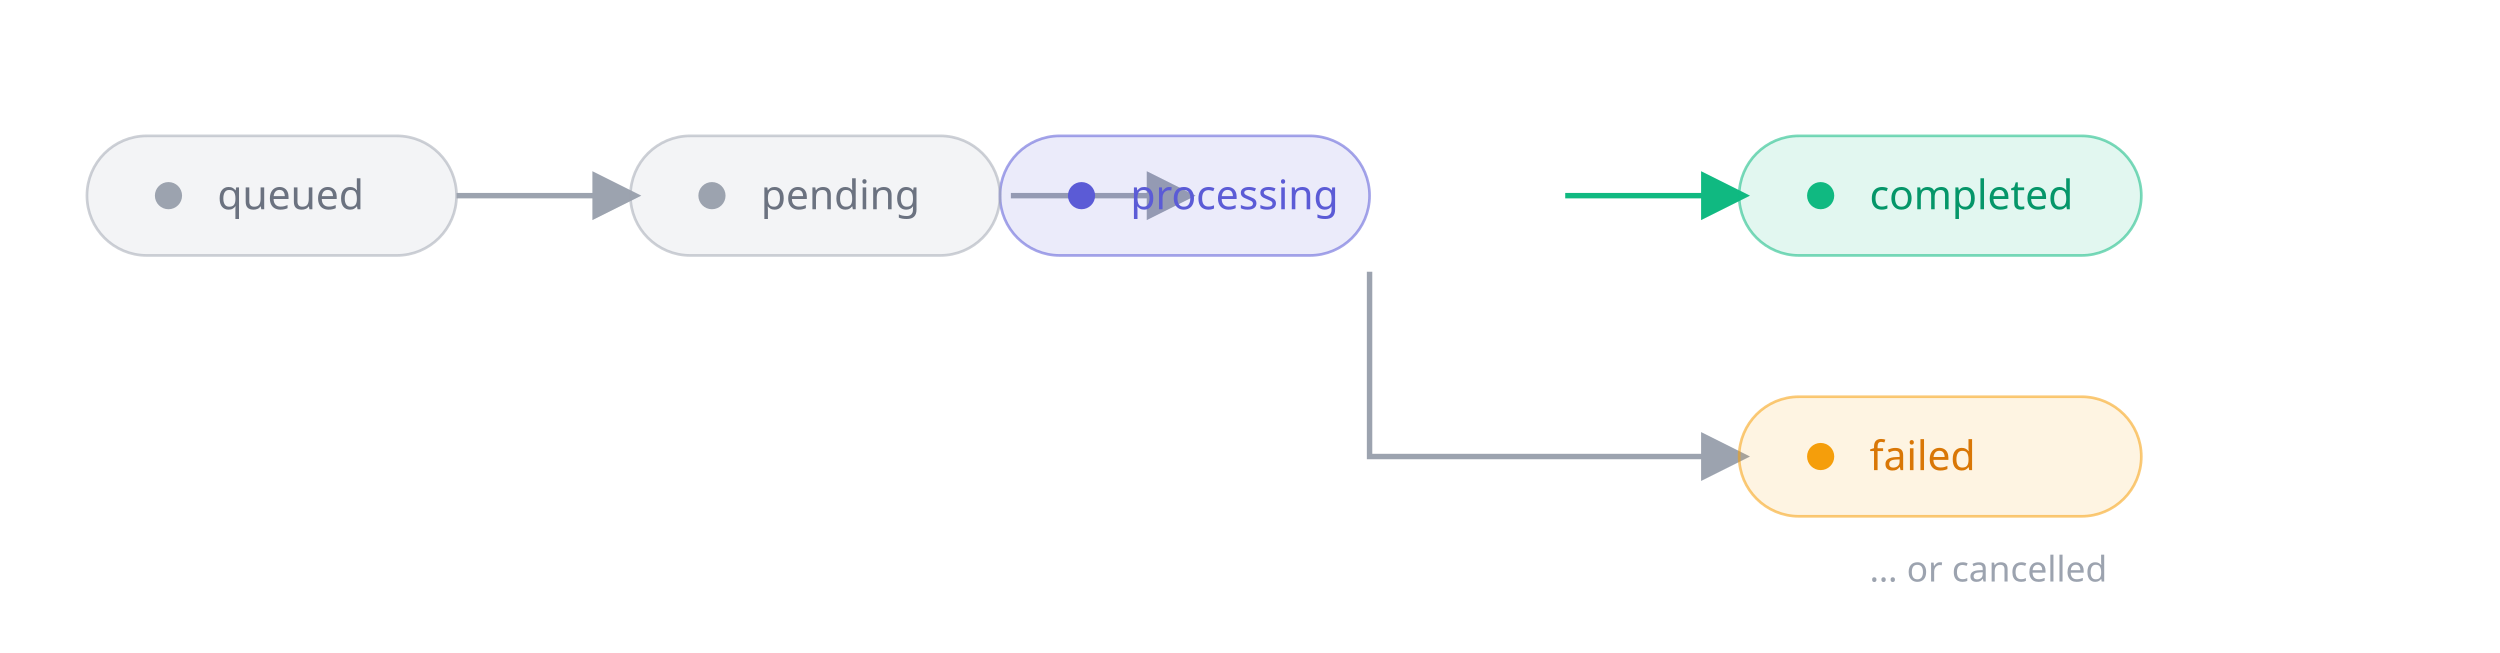
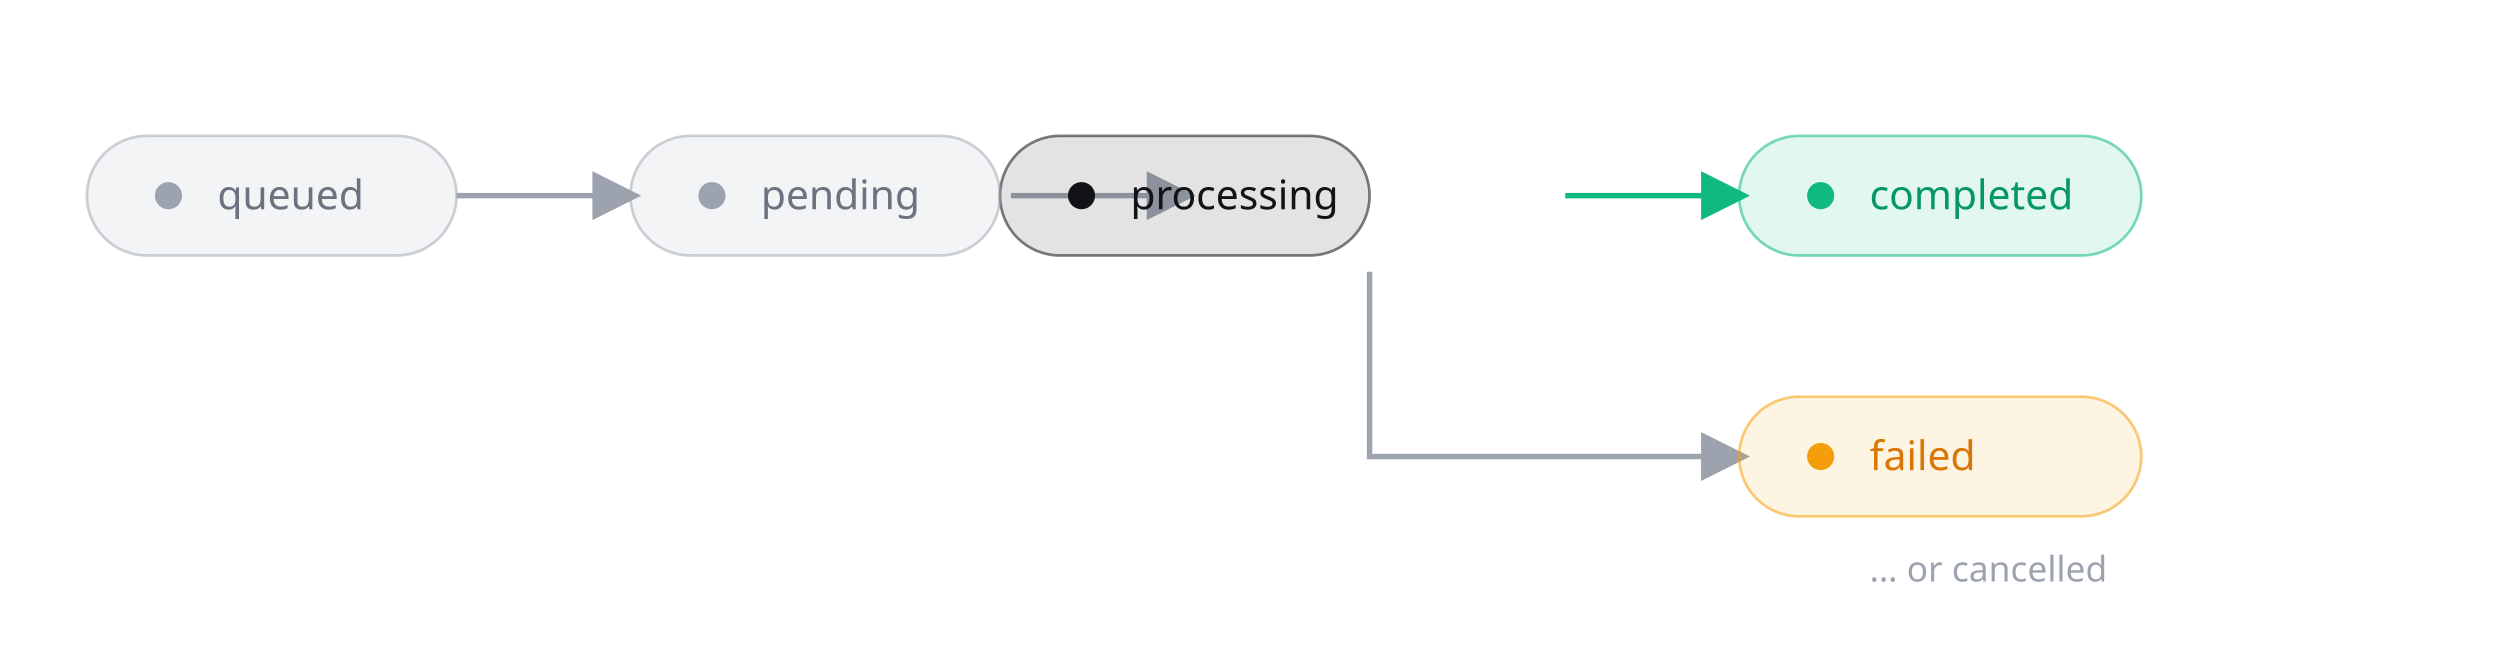
<svg xmlns="http://www.w3.org/2000/svg" width="920" height="240" viewBox="0 0 920 240" fill="none" font-family="Geist, system-ui, sans-serif">
  <defs>
    <marker id="arrow" markerWidth="9" markerHeight="9" refX="7" refY="4.5" orient="auto">
      <path d="M0 0 L9 4.5 L0 9 Z" fill="#9ca3af" />
    </marker>
    <marker id="arrowOk" markerWidth="9" markerHeight="9" refX="7" refY="4.5" orient="auto">
      <path d="M0 0 L9 4.5 L0 9 Z" fill="#10b981" />
    </marker>
  </defs>
  <line x1="168" y1="72" x2="232" y2="72" stroke="#9ca3af" stroke-width="2" marker-end="url(#arrow)" />
  <line x1="372" y1="72" x2="436" y2="72" stroke="#9ca3af" stroke-width="2" marker-end="url(#arrow)" />
  <line x1="576" y1="72" x2="640" y2="72" stroke="#10b981" stroke-width="2" marker-end="url(#arrowOk)" />
  <path d="M504 100 L504 168 L640 168" stroke="#9ca3af" stroke-width="2" fill="none" marker-end="url(#arrow)" />
  <path d="M504 168 L504 168" stroke="#9ca3af" stroke-width="2" />
  <rect x="32" y="50" width="136" height="44" rx="22" fill="#9ca3af" fill-opacity="0.12" stroke="#9ca3af" stroke-opacity="0.5" />
  <circle cx="62" cy="72" r="5" fill="#9ca3af" />
  <text x="80" y="77" font-size="15" font-weight="500" fill="#6b7280">queued</text>
-   <rect x="368" y="50" width="136" height="44" rx="22" fill="#5b5bd6" fill-opacity="0.12" stroke="#5b5bd6" stroke-opacity="0.55" />
-   <circle cx="398" cy="72" r="5" fill="#5b5bd6" />
-   <text x="416" y="77" font-size="15" font-weight="500" fill="#5b5bd6">processing</text>
+   <rect x="368" y="50" width="136" height="44" rx="22" fill="#111317" fill-opacity="0.12" stroke="#111317" stroke-opacity="0.55" />
+   <circle cx="398" cy="72" r="5" fill="#111317" />
+   <text x="416" y="77" font-size="15" font-weight="500" fill="#111317">processing</text>
  <rect x="232" y="50" width="136" height="44" rx="22" fill="#9ca3af" fill-opacity="0.12" stroke="#9ca3af" stroke-opacity="0.5" />
  <circle cx="262" cy="72" r="5" fill="#9ca3af" />
  <text x="280" y="77" font-size="15" font-weight="500" fill="#6b7280">pending</text>
  <rect x="640" y="50" width="148" height="44" rx="22" fill="#10b981" fill-opacity="0.12" stroke="#10b981" stroke-opacity="0.55" />
  <circle cx="670" cy="72" r="5" fill="#10b981" />
  <text x="688" y="77" font-size="15" font-weight="500" fill="#059669">completed</text>
  <rect x="640" y="146" width="148" height="44" rx="22" fill="#f59e0b" fill-opacity="0.12" stroke="#f59e0b" stroke-opacity="0.55" />
  <circle cx="670" cy="168" r="5" fill="#f59e0b" />
  <text x="688" y="173" font-size="15" font-weight="500" fill="#d97706">failed</text>
  <text x="688" y="214" font-size="13" font-weight="500" fill="#9ca3af">… or cancelled</text>
</svg>
